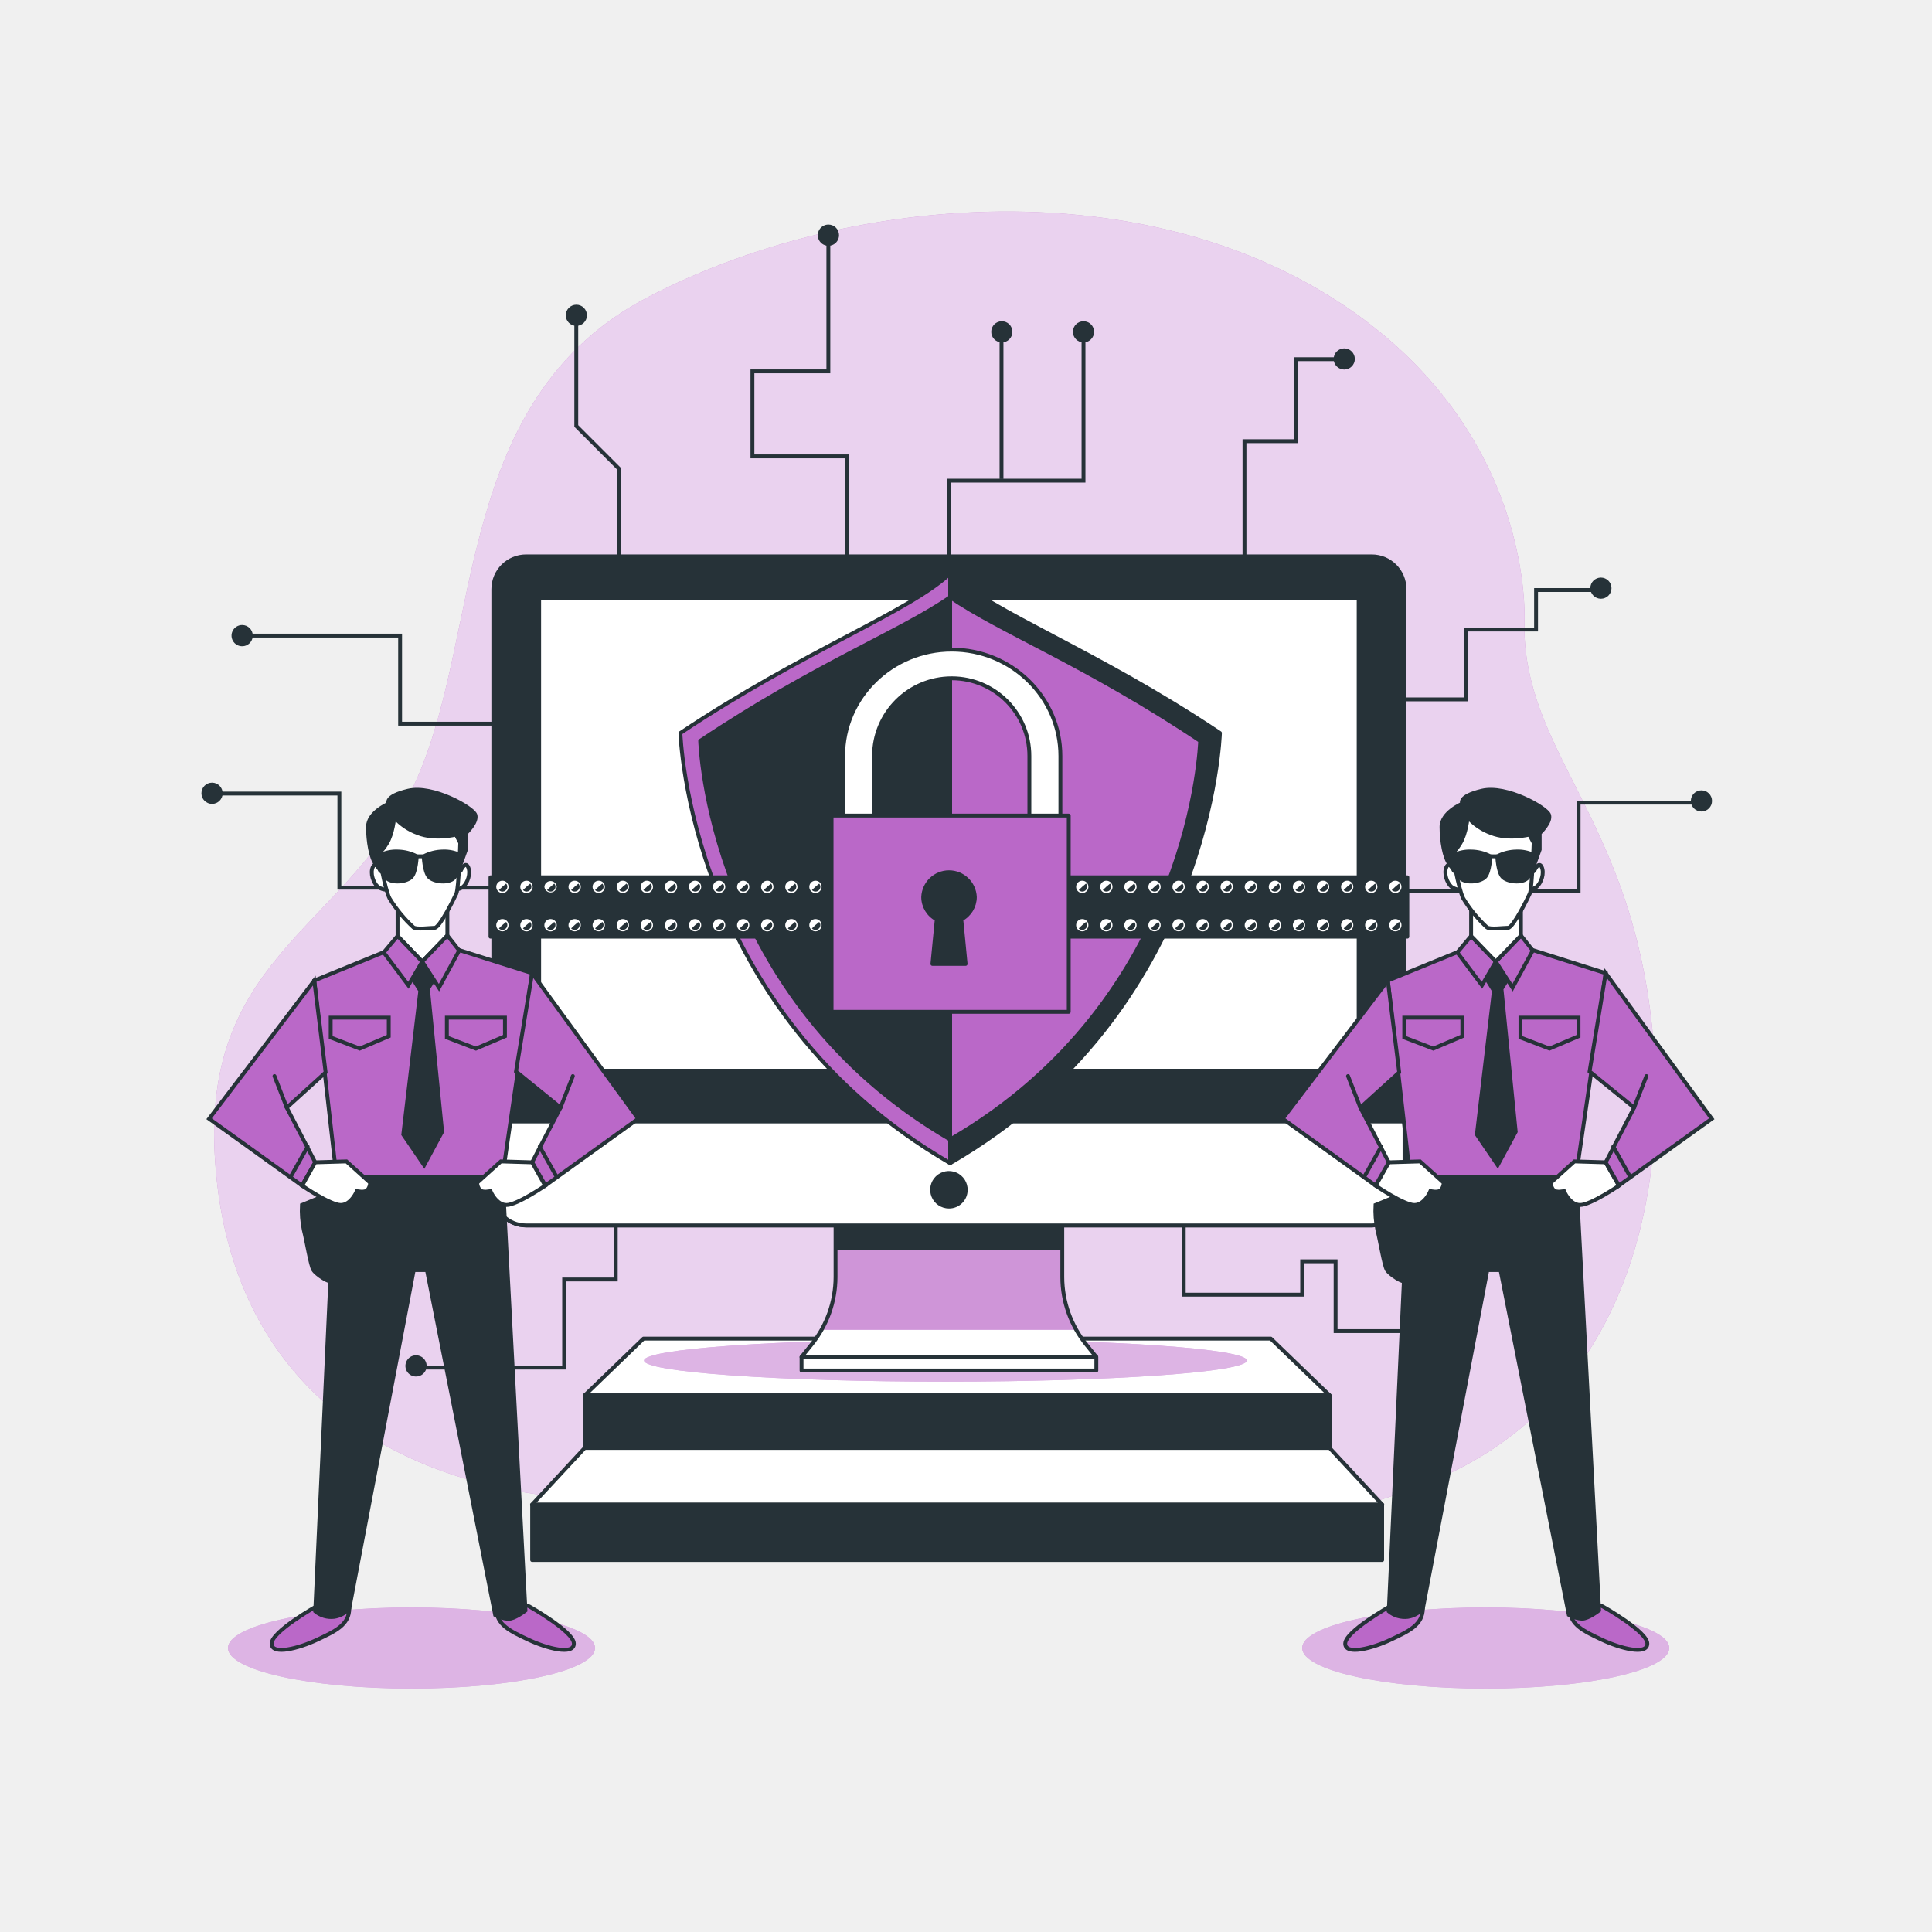
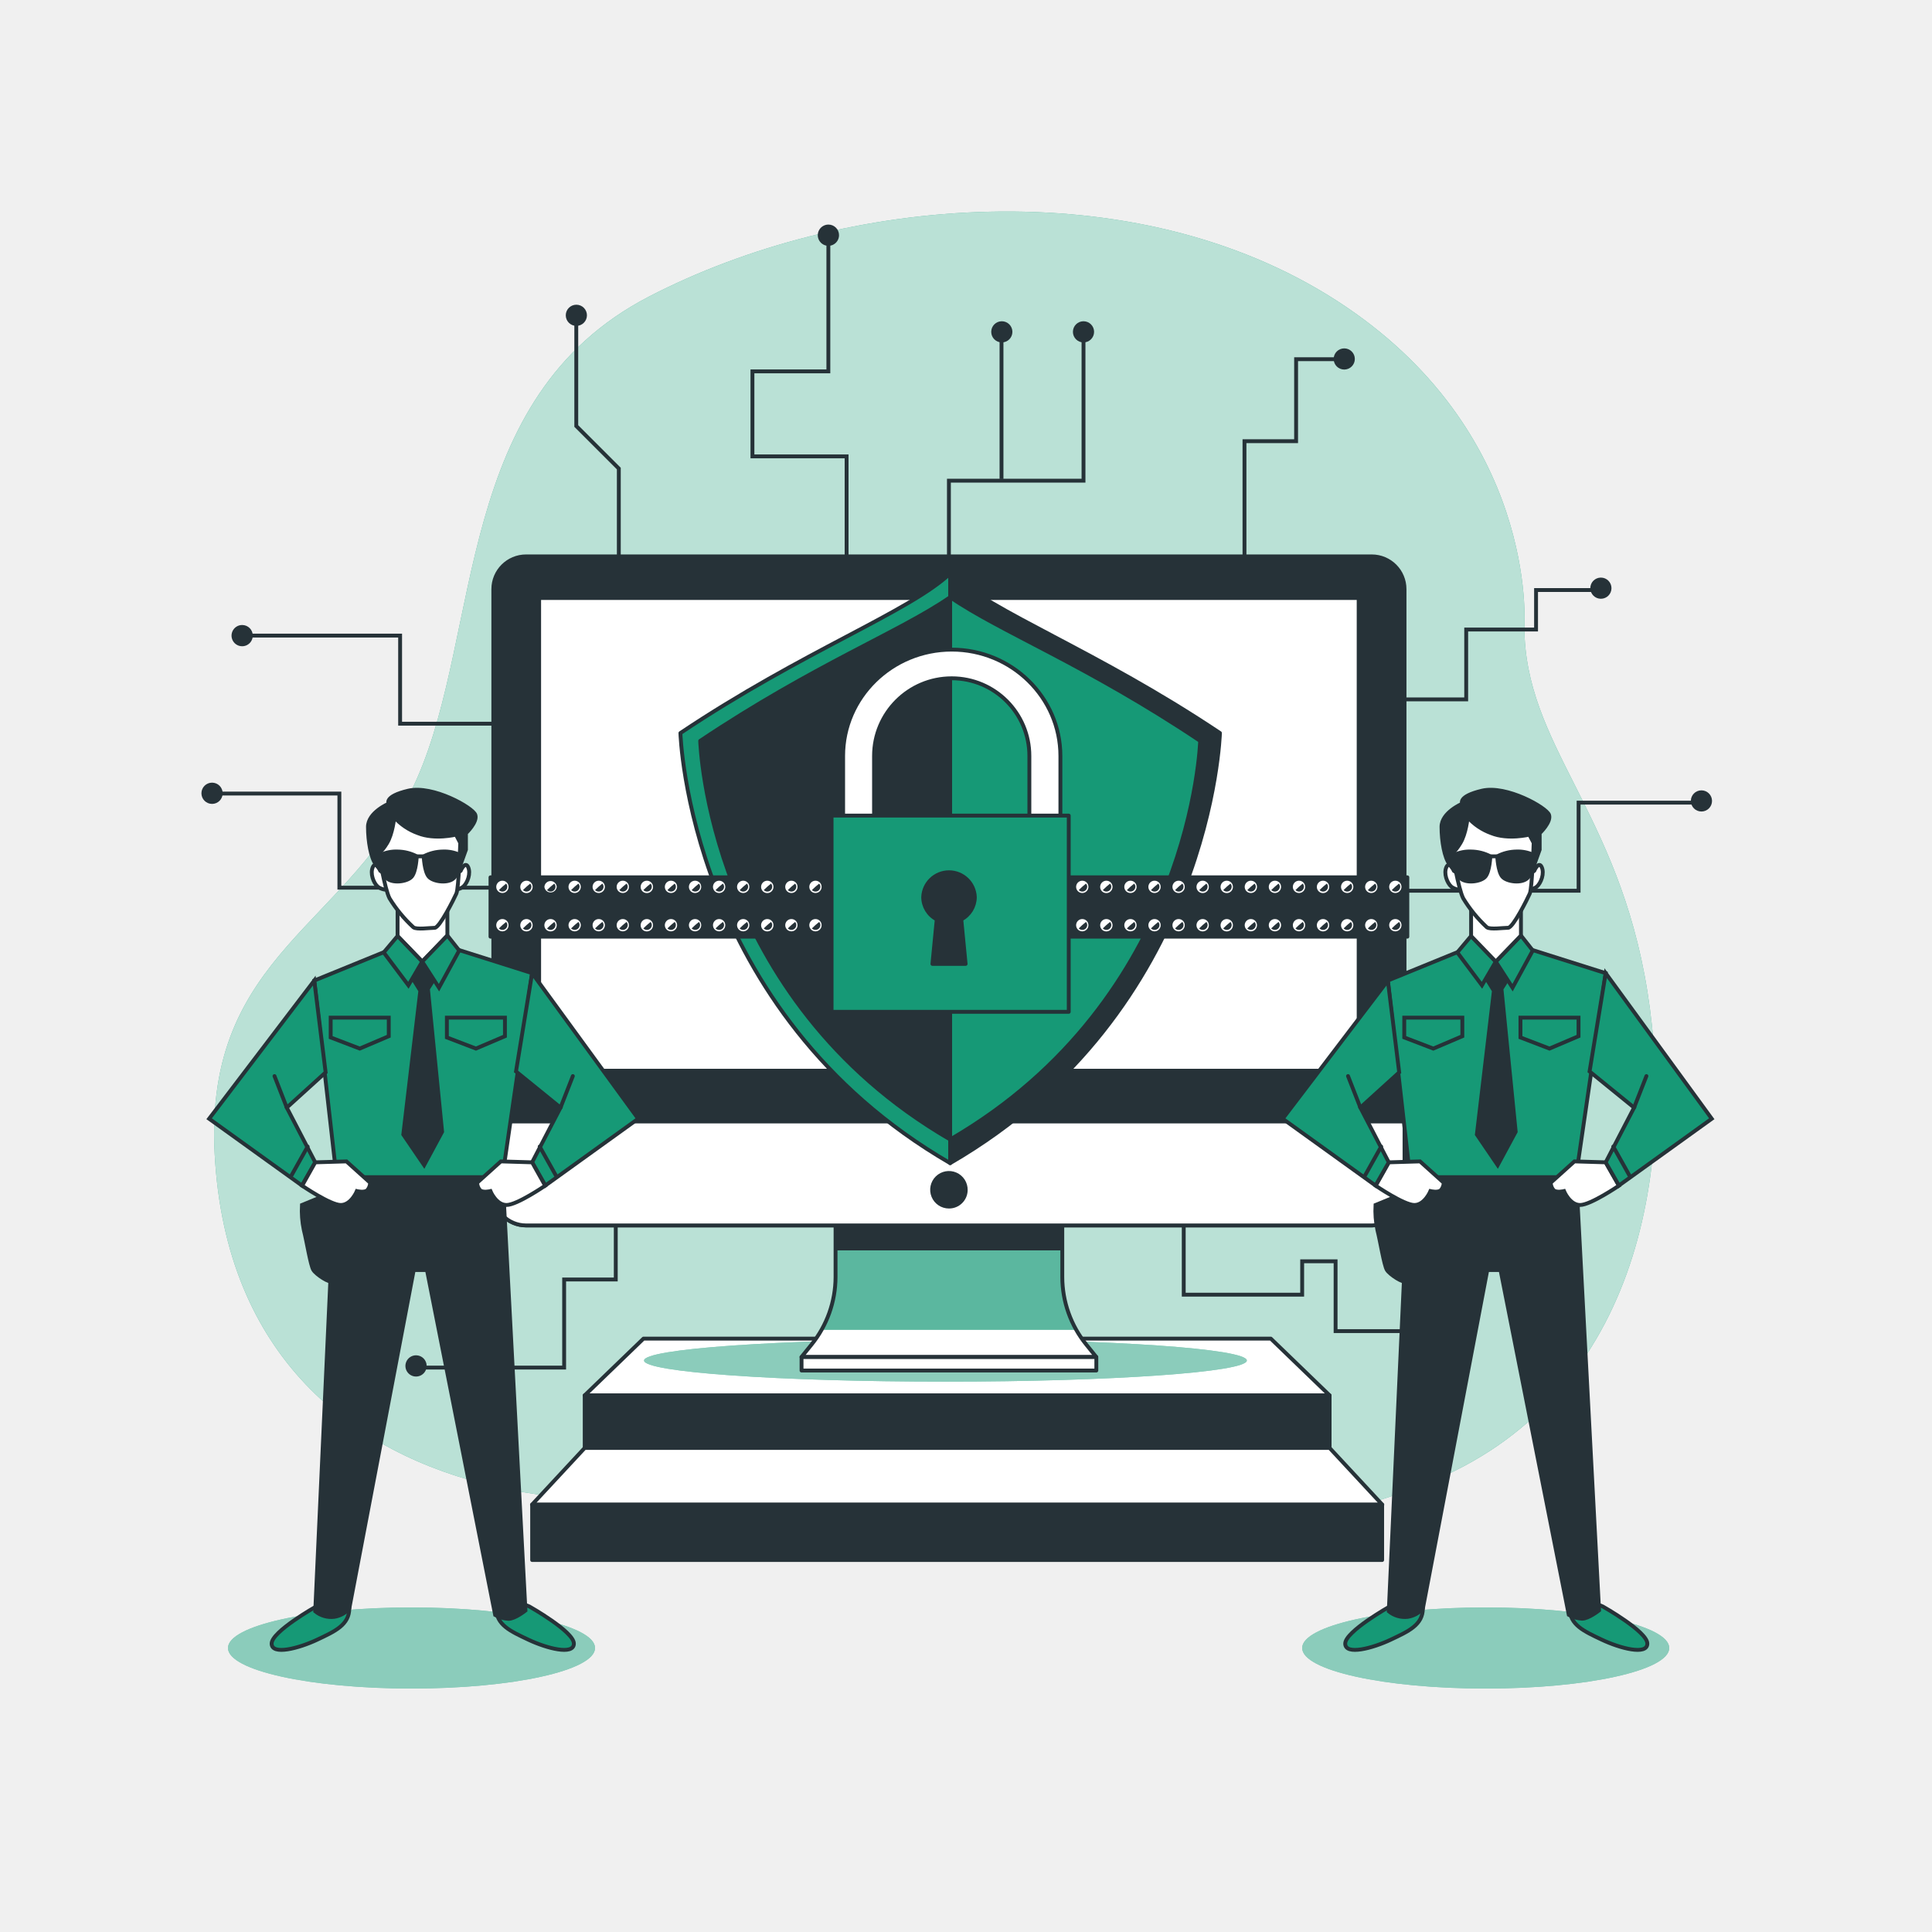
<svg xmlns="http://www.w3.org/2000/svg" viewBox="0 0 500 500">
  <defs>
-     <clipPath id="freepik--clip-path--inject-122">
+     <clipPath id="freepik--clip-path--inject-2">
      <path d="M274.92,330.5V311H216.24v19.5A27.88,27.88,0,0,1,210,348l-2.57,3.18h76.28L281.15,348A27.83,27.83,0,0,1,274.92,330.5Z" style="fill:#fff;stroke:#263238;stroke-linecap:round;stroke-linejoin:round" />
    </clipPath>
  </defs>
-   <g id="freepik--background-simple--inject-122">
-     <path d="M394.5,162s3.75-50.56-48.69-84.27-127.35-27.16-177.92-.94S124.82,162.9,108,201.29s-55.25,45-52.44,97.39,35.59,77.72,73,86.15,72.11-1.87,105.82,3.74,80.53,16.86,134.84-4.68,64.61-80.53,57.12-127.35S394.5,192.87,394.5,162Z" style="fill:#BA68C8" />
+   <g id="freepik--background-simple--inject-2">
+     <path d="M394.5,162s3.75-50.56-48.69-84.27-127.35-27.16-177.92-.94S124.82,162.9,108,201.29s-55.25,45-52.44,97.39,35.59,77.72,73,86.15,72.11-1.87,105.82,3.74,80.53,16.86,134.84-4.68,64.61-80.53,57.12-127.35S394.5,192.87,394.5,162Z" style="fill:#169976" />
    <path d="M394.5,162s3.75-50.56-48.69-84.27-127.35-27.16-177.92-.94S124.82,162.9,108,201.29s-55.25,45-52.44,97.39,35.59,77.72,73,86.15,72.11-1.87,105.82,3.74,80.53,16.86,134.84-4.68,64.61-80.53,57.12-127.35S394.5,192.87,394.5,162Z" style="fill:#fff;opacity:0.7" />
  </g>
-   <g id="freepik--Device--inject-122">
+   <g id="freepik--Device--inject-2">
    <polygon points="344.1 361.12 151.32 361.12 166.54 346.43 328.88 346.43 344.1 361.12" style="fill:#fff;stroke:#263238;stroke-linecap:round;stroke-linejoin:round" />
-     <path d="M322.68,352.1c0,3-34.91,5.47-78,5.47s-78-2.45-78-5.47,34.91-5.48,78-5.48S322.68,349.07,322.68,352.1Z" style="fill:#BA68C8" />
+     <path d="M322.68,352.1c0,3-34.91,5.47-78,5.47s-78-2.45-78-5.47,34.91-5.48,78-5.48S322.68,349.07,322.68,352.1Z" style="fill:#169976" />
    <path d="M322.68,352.1c0,3-34.91,5.47-78,5.47s-78-2.45-78-5.47,34.91-5.48,78-5.48S322.68,349.07,322.68,352.1Z" style="fill:#fff;opacity:0.5" />
    <rect x="151.32" y="361.12" width="192.78" height="13.61" style="fill:#263238;stroke:#263238;stroke-linecap:round;stroke-linejoin:round" />
    <polygon points="357.74 389.41 137.68 389.41 151.32 374.73 344.1 374.73 357.74 389.41" style="fill:#fff;stroke:#263238;stroke-linecap:round;stroke-linejoin:round" />
    <rect x="137.72" y="389.41" width="219.98" height="14.32" style="fill:#263238;stroke:#263238;stroke-linecap:round;stroke-linejoin:round" />
    <polyline points="245.58 215.93 245.58 124.4 280.41 124.4 280.41 85.89" style="fill:none;stroke:#263238;stroke-miterlimit:10" />
    <line x1="259.19" y1="123.97" x2="259.19" y2="85.89" style="fill:none;stroke:#263238;stroke-miterlimit:10" />
    <polyline points="248.18 230.52 408.54 230.52 408.54 207.72 439.19 207.72" style="fill:none;stroke:#263238;stroke-miterlimit:10" />
    <polyline points="240.32 229.73 87.83 229.73 87.83 205.37 54.82 205.37" style="fill:none;stroke:#263238;stroke-miterlimit:10" />
    <polyline points="214.38 61.52 214.38 96.11 194.73 96.11 194.73 118.11 219.1 118.11 219.1 192" style="fill:none;stroke:#263238;stroke-miterlimit:10" />
    <polyline points="322.07 163.7 322.07 114.18 335.43 114.18 335.43 92.96 346.44 92.96" style="fill:none;stroke:#263238;stroke-miterlimit:10" />
    <polyline points="160.15 158.99 160.15 121.26 149.14 110.25 149.14 82.74" style="fill:none;stroke:#263238;stroke-miterlimit:10" />
    <polyline points="351.94 181 379.45 181 379.45 162.92 397.53 162.92 397.53 152.7 413.25 152.7" style="fill:none;stroke:#263238;stroke-miterlimit:10" />
    <polyline points="132.63 187.29 103.55 187.29 103.55 164.49 62.68 164.49" style="fill:none;stroke:#263238;stroke-miterlimit:10" />
    <polyline points="159.36 310.69 159.36 331.13 146 331.13 146 353.93 107.48 353.93" style="fill:none;stroke:#263238;stroke-miterlimit:10" />
    <polyline points="306.35 313.84 306.35 335.06 337 335.06 337 326.42 345.65 326.42 345.65 344.49 372.38 344.49" style="fill:none;stroke:#263238;stroke-miterlimit:10" />
    <path d="M282.65,85.89a2.24,2.24,0,1,1-2.24-2.25A2.24,2.24,0,0,1,282.65,85.89Z" style="fill:#263238;stroke:#263238;stroke-linecap:round;stroke-linejoin:round" />
    <path d="M261.51,85.89a2.24,2.24,0,1,1-2.24-2.25A2.24,2.24,0,0,1,261.51,85.89Z" style="fill:#263238;stroke:#263238;stroke-linecap:round;stroke-linejoin:round" />
    <path d="M216.64,60.87a2.25,2.25,0,1,1-2.24-2.25A2.24,2.24,0,0,1,216.64,60.87Z" style="fill:#263238;stroke:#263238;stroke-linecap:round;stroke-linejoin:round" />
    <path d="M151.4,81.61a2.24,2.24,0,1,1-2.24-2.25A2.24,2.24,0,0,1,151.4,81.61Z" style="fill:#263238;stroke:#263238;stroke-linecap:round;stroke-linejoin:round" />
    <path d="M64.92,164.49a2.25,2.25,0,1,1-2.24-2.24A2.24,2.24,0,0,1,64.92,164.49Z" style="fill:#263238;stroke:#263238;stroke-linecap:round;stroke-linejoin:round" />
    <path d="M57.13,205.3a2.25,2.25,0,1,1-2.25-2.25A2.25,2.25,0,0,1,57.13,205.3Z" style="fill:#263238;stroke:#263238;stroke-linecap:round;stroke-linejoin:round" />
    <path d="M109.92,353.5a2.25,2.25,0,1,1-2.24-2.25A2.24,2.24,0,0,1,109.92,353.5Z" style="fill:#263238;stroke:#263238;stroke-linecap:round;stroke-linejoin:round" />
    <path d="M375.76,344.05a2.25,2.25,0,1,1-2.25-2.24A2.24,2.24,0,0,1,375.76,344.05Z" style="fill:#263238;stroke:#263238;stroke-linecap:round;stroke-linejoin:round" />
    <path d="M442.57,207.28a2.24,2.24,0,1,1-2.24-2.24A2.24,2.24,0,0,1,442.57,207.28Z" style="fill:#263238;stroke:#263238;stroke-linecap:round;stroke-linejoin:round" />
    <path d="M416.55,152.22a2.24,2.24,0,1,1-2.24-2.24A2.24,2.24,0,0,1,416.55,152.22Z" style="fill:#263238;stroke:#263238;stroke-linecap:round;stroke-linejoin:round" />
    <path d="M350.13,92.9a2.24,2.24,0,1,1-2.24-2.24A2.24,2.24,0,0,1,350.13,92.9Z" style="fill:#263238;stroke:#263238;stroke-linecap:round;stroke-linejoin:round" />
    <path d="M274.92,330.5V311H216.24v19.5A27.88,27.88,0,0,1,210,348l-2.57,3.18h76.28L281.15,348A27.83,27.83,0,0,1,274.92,330.5Z" style="fill:#fff" />
-     <g style="clip-path:url(#freepik--clip-path--inject-122)">
-       <path d="M212.64,344.16h65.88a27.77,27.77,0,0,1-3.6-13.66V311H216.24v19.5A27.77,27.77,0,0,1,212.64,344.16Z" style="fill:#BA68C8" />
+     <g style="clip-path:url(#freepik--clip-path--inject-2)">
+       <path d="M212.64,344.16h65.88a27.77,27.77,0,0,1-3.6-13.66V311H216.24v19.5A27.77,27.77,0,0,1,212.64,344.16Z" style="fill:#169976" />
      <path d="M212.64,344.16h65.88a27.77,27.77,0,0,1-3.6-13.66V311H216.24v19.5A27.77,27.77,0,0,1,212.64,344.16Z" style="fill:#fff;opacity:0.3" />
      <path d="M212.64,323.6h65.88a27.77,27.77,0,0,1-3.6-13.66v-19.5H216.24v19.5A27.77,27.77,0,0,1,212.64,323.6Z" style="fill:#263238" />
    </g>
    <path d="M274.92,330.5V311H216.24v19.5A27.88,27.88,0,0,1,210,348l-2.57,3.18h76.28L281.15,348A27.83,27.83,0,0,1,274.92,330.5Z" style="fill:none;stroke:#263238;stroke-linecap:round;stroke-linejoin:round" />
    <rect x="127.67" y="143.99" width="235.82" height="173.15" rx="8.48" style="fill:#263238;stroke:#263238;stroke-linecap:round;stroke-linejoin:round" />
    <path d="M127.67,290.23H363.49a0,0,0,0,1,0,0v18.43a8.48,8.48,0,0,1-8.48,8.48H136.15a8.48,8.48,0,0,1-8.48-8.48V290.23a0,0,0,0,1,0,0Z" style="fill:#fff;stroke:#263238;stroke-linecap:round;stroke-linejoin:round" />
    <rect x="139.53" y="154.77" width="212.09" height="122.33" style="fill:#fff;stroke:#263238;stroke-linecap:round;stroke-linejoin:round" />
    <path d="M249.93,308a4.35,4.35,0,1,0-4.35,4.26A4.31,4.31,0,0,0,249.93,308Z" style="fill:#263238;stroke:#263238;stroke-linecap:round;stroke-linejoin:round" />
    <rect x="207.44" y="351.21" width="76.29" height="3.48" style="fill:#fff;stroke:#263238;stroke-linecap:round;stroke-linejoin:round" />
-     <path d="M245.9,148.42c-10.66,10-38,20-69.81,41.29,0,0,2,72,69.81,111.31Z" style="fill:#BA68C8;stroke:#263238;stroke-linecap:round;stroke-linejoin:round" />
+     <path d="M245.9,148.42c-10.66,10-38,20-69.81,41.29,0,0,2,72,69.81,111.31Z" style="fill:#169976;stroke:#263238;stroke-linecap:round;stroke-linejoin:round" />
    <path d="M245.9,148.42c10.67,10,38,20,69.82,41.29,0,0-2,72-69.82,111.31Z" style="fill:#263238;stroke:#263238;stroke-linecap:round;stroke-linejoin:round" />
    <path d="M245.9,154.55C233,163.49,210.71,172,181.21,191.74c0,0,1.85,66.7,64.69,103.16,62.85-36.46,64.7-103.16,64.7-103.16C281.1,172,258.88,163.49,245.9,154.55Z" style="fill:#263238;stroke:#263238;stroke-linecap:round;stroke-linejoin:round" />
-     <path d="M310.6,191.74c-29.5-19.73-51.72-28.25-64.7-37.19V294.9C308.75,258.44,310.6,191.74,310.6,191.74Z" style="fill:#BA68C8;stroke:#263238;stroke-linecap:round;stroke-linejoin:round" />
+     <path d="M310.6,191.74c-29.5-19.73-51.72-28.25-64.7-37.19V294.9C308.75,258.44,310.6,191.74,310.6,191.74Z" style="fill:#169976;stroke:#263238;stroke-linecap:round;stroke-linejoin:round" />
    <rect x="126.94" y="227.05" width="237.28" height="15.36" style="fill:#263238;stroke:#263238;stroke-linecap:round;stroke-linejoin:round" />
    <path d="M131.61,229.49a1.59,1.59,0,1,1-1.59-1.56A1.57,1.57,0,0,1,131.61,229.49Z" style="fill:#fff" />
    <path d="M129.11,230.35a1.27,1.27,0,0,0,2.19-.86,1.22,1.22,0,0,0-.32-.81A18.37,18.37,0,0,0,129.11,230.35Z" style="fill:#263238" />
    <path d="M137.85,229.49a1.6,1.6,0,1,1-1.6-1.56A1.58,1.58,0,0,1,137.85,229.49Z" style="fill:#fff" />
    <path d="M135.34,230.35a1.27,1.27,0,0,0,2.19-.86,1.22,1.22,0,0,0-.32-.81A19.51,19.51,0,0,0,135.34,230.35Z" style="fill:#263238" />
    <path d="M144.08,229.49a1.6,1.6,0,0,1-3.19,0,1.6,1.6,0,0,1,3.19,0Z" style="fill:#fff" />
    <path d="M141.57,230.35a1.28,1.28,0,0,0,.92.39,1.26,1.26,0,0,0,1.27-1.25,1.18,1.18,0,0,0-.32-.81A19.51,19.51,0,0,0,141.57,230.35Z" style="fill:#263238" />
    <path d="M150.31,229.49a1.59,1.59,0,1,1-1.59-1.56A1.57,1.57,0,0,1,150.31,229.49Z" style="fill:#fff" />
    <path d="M147.8,230.35a1.28,1.28,0,0,0,2.2-.86,1.22,1.22,0,0,0-.32-.81A18.53,18.53,0,0,0,147.8,230.35Z" style="fill:#263238" />
    <path d="M156.54,229.49a1.59,1.59,0,1,1-1.59-1.56A1.57,1.57,0,0,1,156.54,229.49Z" style="fill:#fff" />
    <path d="M154,230.35a1.29,1.29,0,0,0,.92.39,1.26,1.26,0,0,0,1.28-1.25,1.22,1.22,0,0,0-.32-.81A19.68,19.68,0,0,0,154,230.35Z" style="fill:#263238" />
    <path d="M162.77,229.49a1.59,1.59,0,1,1-1.59-1.56A1.57,1.57,0,0,1,162.77,229.49Z" style="fill:#fff" />
    <path d="M160.27,230.35a1.27,1.27,0,0,0,2.19-.86,1.22,1.22,0,0,0-.32-.81A18.37,18.37,0,0,0,160.27,230.35Z" style="fill:#263238" />
    <path d="M169,229.49a1.6,1.6,0,1,1-1.6-1.56A1.58,1.58,0,0,1,169,229.49Z" style="fill:#fff" />
    <path d="M166.5,230.35a1.27,1.27,0,0,0,2.19-.86,1.22,1.22,0,0,0-.32-.81A19.51,19.51,0,0,0,166.5,230.35Z" style="fill:#263238" />
    <path d="M175.24,229.49a1.59,1.59,0,1,1-1.59-1.56A1.57,1.57,0,0,1,175.24,229.49Z" style="fill:#fff" />
    <path d="M172.73,230.35a1.28,1.28,0,0,0,.92.39,1.26,1.26,0,0,0,1.27-1.25,1.18,1.18,0,0,0-.32-.81A19.51,19.51,0,0,0,172.73,230.35Z" style="fill:#263238" />
    <path d="M181.47,229.49a1.59,1.59,0,1,1-1.59-1.56A1.57,1.57,0,0,1,181.47,229.49Z" style="fill:#fff" />
    <path d="M179,230.35a1.28,1.28,0,0,0,2.2-.86,1.22,1.22,0,0,0-.32-.81A19.68,19.68,0,0,0,179,230.35Z" style="fill:#263238" />
    <path d="M187.7,229.49a1.59,1.59,0,1,1-1.59-1.56A1.57,1.57,0,0,1,187.7,229.49Z" style="fill:#fff" />
    <path d="M185.19,230.35a1.29,1.29,0,0,0,.92.39,1.26,1.26,0,0,0,1.28-1.25,1.22,1.22,0,0,0-.32-.81A19.68,19.68,0,0,0,185.19,230.35Z" style="fill:#263238" />
    <path d="M193.93,229.49a1.59,1.59,0,1,1-1.59-1.56A1.57,1.57,0,0,1,193.93,229.49Z" style="fill:#fff" />
    <path d="M191.43,230.35a1.27,1.27,0,0,0,2.19-.86,1.22,1.22,0,0,0-.32-.81A19.51,19.51,0,0,0,191.43,230.35Z" style="fill:#263238" />
    <path d="M200.17,229.49a1.6,1.6,0,1,1-1.59-1.56A1.57,1.57,0,0,1,200.17,229.49Z" style="fill:#fff" />
    <path d="M197.66,230.35a1.27,1.27,0,0,0,2.19-.86,1.18,1.18,0,0,0-.32-.81A19.51,19.51,0,0,0,197.66,230.35Z" style="fill:#263238" />
    <path d="M206.4,229.49a1.59,1.59,0,1,1-1.59-1.56A1.57,1.57,0,0,1,206.4,229.49Z" style="fill:#fff" />
    <path d="M203.89,230.35a1.28,1.28,0,0,0,2.2-.86,1.22,1.22,0,0,0-.32-.81A18.53,18.53,0,0,0,203.89,230.35Z" style="fill:#263238" />
    <path d="M212.63,229.49a1.59,1.59,0,1,1-1.59-1.56A1.57,1.57,0,0,1,212.63,229.49Z" style="fill:#fff" />
    <path d="M210.12,230.35a1.29,1.29,0,0,0,.92.39,1.26,1.26,0,0,0,1.28-1.25,1.22,1.22,0,0,0-.32-.81A19.68,19.68,0,0,0,210.12,230.35Z" style="fill:#263238" />
    <path d="M131.61,239.4a1.59,1.59,0,1,1-1.59-1.55A1.57,1.57,0,0,1,131.61,239.4Z" style="fill:#fff" />
    <path d="M129.11,240.27a1.25,1.25,0,0,0,.91.39,1.27,1.27,0,0,0,1.28-1.26,1.22,1.22,0,0,0-.32-.8A18.37,18.37,0,0,0,129.11,240.27Z" style="fill:#263238" />
    <path d="M137.85,239.4a1.6,1.6,0,1,1-1.6-1.55A1.58,1.58,0,0,1,137.85,239.4Z" style="fill:#fff" />
    <path d="M135.34,240.27a1.25,1.25,0,0,0,.91.39,1.27,1.27,0,0,0,1.28-1.26,1.22,1.22,0,0,0-.32-.8A19.51,19.51,0,0,0,135.34,240.27Z" style="fill:#263238" />
    <path d="M144.08,239.4a1.6,1.6,0,1,1-1.59-1.55A1.57,1.57,0,0,1,144.08,239.4Z" style="fill:#fff" />
    <path d="M141.57,240.27a1.27,1.27,0,0,0,2.19-.87,1.17,1.17,0,0,0-.32-.8A19.51,19.51,0,0,0,141.57,240.27Z" style="fill:#263238" />
    <path d="M150.31,239.4a1.59,1.59,0,1,1-1.59-1.55A1.57,1.57,0,0,1,150.31,239.4Z" style="fill:#fff" />
    <path d="M147.8,240.27a1.28,1.28,0,0,0,2.2-.87,1.22,1.22,0,0,0-.32-.8A18.53,18.53,0,0,0,147.8,240.27Z" style="fill:#263238" />
    <path d="M156.54,239.4a1.59,1.59,0,1,1-1.59-1.55A1.57,1.57,0,0,1,156.54,239.4Z" style="fill:#fff" />
    <path d="M154,240.27a1.29,1.29,0,0,0,.92.39,1.27,1.27,0,0,0,1.28-1.26,1.22,1.22,0,0,0-.32-.8A19.68,19.68,0,0,0,154,240.27Z" style="fill:#263238" />
    <path d="M162.77,239.4a1.59,1.59,0,1,1-1.59-1.55A1.57,1.57,0,0,1,162.77,239.4Z" style="fill:#fff" />
    <path d="M160.27,240.27a1.25,1.25,0,0,0,.91.39,1.27,1.27,0,0,0,1.28-1.26,1.22,1.22,0,0,0-.32-.8A18.37,18.37,0,0,0,160.27,240.27Z" style="fill:#263238" />
    <path d="M169,239.4a1.6,1.6,0,1,1-1.6-1.55A1.58,1.58,0,0,1,169,239.4Z" style="fill:#fff" />
    <path d="M166.5,240.27a1.25,1.25,0,0,0,.91.39,1.27,1.27,0,0,0,1.28-1.26,1.22,1.22,0,0,0-.32-.8A19.51,19.51,0,0,0,166.5,240.27Z" style="fill:#263238" />
    <path d="M175.24,239.4a1.59,1.59,0,1,1-1.59-1.55A1.57,1.57,0,0,1,175.24,239.4Z" style="fill:#fff" />
    <path d="M172.73,240.27a1.27,1.27,0,0,0,2.19-.87,1.17,1.17,0,0,0-.32-.8A19.51,19.51,0,0,0,172.73,240.27Z" style="fill:#263238" />
    <path d="M181.47,239.4a1.59,1.59,0,1,1-1.59-1.55A1.57,1.57,0,0,1,181.47,239.4Z" style="fill:#fff" />
    <path d="M179,240.27a1.28,1.28,0,0,0,2.2-.87,1.22,1.22,0,0,0-.32-.8A19.68,19.68,0,0,0,179,240.27Z" style="fill:#263238" />
    <path d="M187.7,239.4a1.59,1.59,0,1,1-1.59-1.55A1.57,1.57,0,0,1,187.7,239.4Z" style="fill:#fff" />
    <path d="M185.19,240.27a1.29,1.29,0,0,0,.92.39,1.27,1.27,0,0,0,1.28-1.26,1.22,1.22,0,0,0-.32-.8A19.68,19.68,0,0,0,185.19,240.27Z" style="fill:#263238" />
    <path d="M193.93,239.4a1.59,1.59,0,1,1-1.59-1.55A1.57,1.57,0,0,1,193.93,239.4Z" style="fill:#fff" />
    <path d="M191.43,240.27a1.25,1.25,0,0,0,.91.39,1.27,1.27,0,0,0,1.28-1.26,1.22,1.22,0,0,0-.32-.8A19.51,19.51,0,0,0,191.43,240.27Z" style="fill:#263238" />
    <path d="M200.17,239.4a1.6,1.6,0,1,1-1.59-1.55A1.57,1.57,0,0,1,200.17,239.4Z" style="fill:#fff" />
    <path d="M197.66,240.27a1.27,1.27,0,0,0,2.19-.87,1.17,1.17,0,0,0-.32-.8A19.51,19.51,0,0,0,197.66,240.27Z" style="fill:#263238" />
    <path d="M206.4,239.4a1.59,1.59,0,1,1-1.59-1.55A1.57,1.57,0,0,1,206.4,239.4Z" style="fill:#fff" />
    <path d="M203.89,240.27a1.28,1.28,0,0,0,2.2-.87,1.22,1.22,0,0,0-.32-.8A18.53,18.53,0,0,0,203.89,240.27Z" style="fill:#263238" />
    <path d="M212.63,239.4a1.59,1.59,0,1,1-1.59-1.55A1.57,1.57,0,0,1,212.63,239.4Z" style="fill:#fff" />
    <path d="M210.12,240.27a1.29,1.29,0,0,0,.92.39,1.27,1.27,0,0,0,1.28-1.26,1.22,1.22,0,0,0-.32-.8A19.68,19.68,0,0,0,210.12,240.27Z" style="fill:#263238" />
    <path d="M281.68,229.49a1.59,1.59,0,1,1-1.59-1.56A1.57,1.57,0,0,1,281.68,229.49Z" style="fill:#fff" />
    <path d="M279.18,230.35a1.27,1.27,0,0,0,2.19-.86,1.22,1.22,0,0,0-.32-.81A19.51,19.51,0,0,0,279.18,230.35Z" style="fill:#263238" />
    <path d="M287.92,229.49a1.6,1.6,0,1,1-1.59-1.56A1.57,1.57,0,0,1,287.92,229.49Z" style="fill:#fff" />
    <path d="M285.41,230.35a1.27,1.27,0,0,0,2.19-.86,1.18,1.18,0,0,0-.32-.81A19.51,19.51,0,0,0,285.41,230.35Z" style="fill:#263238" />
    <path d="M294.15,229.49a1.59,1.59,0,1,1-1.59-1.56A1.57,1.57,0,0,1,294.15,229.49Z" style="fill:#fff" />
    <path d="M291.64,230.35a1.28,1.28,0,0,0,2.2-.86,1.22,1.22,0,0,0-.32-.81A18.53,18.53,0,0,0,291.64,230.35Z" style="fill:#263238" />
    <path d="M300.38,229.49a1.59,1.59,0,1,1-1.59-1.56A1.57,1.57,0,0,1,300.38,229.49Z" style="fill:#fff" />
    <path d="M297.87,230.35a1.29,1.29,0,0,0,.92.39,1.26,1.26,0,0,0,1.28-1.25,1.22,1.22,0,0,0-.32-.81A19.68,19.68,0,0,0,297.87,230.35Z" style="fill:#263238" />
    <path d="M306.61,229.49a1.59,1.59,0,1,1-1.59-1.56A1.57,1.57,0,0,1,306.61,229.49Z" style="fill:#fff" />
    <path d="M304.11,230.35a1.27,1.27,0,0,0,2.19-.86,1.22,1.22,0,0,0-.32-.81A18.37,18.37,0,0,0,304.11,230.35Z" style="fill:#263238" />
    <path d="M312.85,229.49a1.6,1.6,0,1,1-1.6-1.56A1.58,1.58,0,0,1,312.85,229.49Z" style="fill:#fff" />
    <path d="M310.34,230.35a1.27,1.27,0,0,0,2.19-.86,1.22,1.22,0,0,0-.32-.81A19.51,19.51,0,0,0,310.34,230.35Z" style="fill:#263238" />
    <path d="M319.08,229.49a1.6,1.6,0,1,1-1.59-1.56A1.57,1.57,0,0,1,319.08,229.49Z" style="fill:#fff" />
    <path d="M316.57,230.35a1.27,1.27,0,0,0,2.19-.86,1.18,1.18,0,0,0-.32-.81A19.51,19.51,0,0,0,316.57,230.35Z" style="fill:#263238" />
    <path d="M325.31,229.49a1.59,1.59,0,1,1-1.59-1.56A1.57,1.57,0,0,1,325.31,229.49Z" style="fill:#fff" />
    <path d="M322.8,230.35a1.28,1.28,0,0,0,2.2-.86,1.22,1.22,0,0,0-.32-.81A18.53,18.53,0,0,0,322.8,230.35Z" style="fill:#263238" />
    <path d="M331.54,229.49a1.59,1.59,0,1,1-1.59-1.56A1.57,1.57,0,0,1,331.54,229.49Z" style="fill:#fff" />
    <path d="M329,230.35a1.29,1.29,0,0,0,.92.39,1.26,1.26,0,0,0,1.28-1.25,1.22,1.22,0,0,0-.32-.81A19.68,19.68,0,0,0,329,230.35Z" style="fill:#263238" />
    <path d="M337.77,229.49a1.59,1.59,0,1,1-1.59-1.56A1.57,1.57,0,0,1,337.77,229.49Z" style="fill:#fff" />
    <path d="M335.27,230.35a1.27,1.27,0,0,0,2.19-.86,1.22,1.22,0,0,0-.32-.81A18.37,18.37,0,0,0,335.27,230.35Z" style="fill:#263238" />
    <path d="M344,229.49a1.6,1.6,0,1,1-1.6-1.56A1.58,1.58,0,0,1,344,229.49Z" style="fill:#fff" />
    <path d="M341.5,230.35a1.27,1.27,0,0,0,2.19-.86,1.22,1.22,0,0,0-.32-.81A19.51,19.51,0,0,0,341.5,230.35Z" style="fill:#263238" />
    <path d="M350.24,229.49a1.59,1.59,0,1,1-1.59-1.56A1.57,1.57,0,0,1,350.24,229.49Z" style="fill:#fff" />
    <path d="M347.73,230.35a1.28,1.28,0,0,0,.92.39,1.26,1.26,0,0,0,1.27-1.25,1.18,1.18,0,0,0-.32-.81A19.51,19.51,0,0,0,347.73,230.35Z" style="fill:#263238" />
    <path d="M356.47,229.49a1.59,1.59,0,1,1-1.59-1.56A1.57,1.57,0,0,1,356.47,229.49Z" style="fill:#fff" />
    <path d="M354,230.35a1.28,1.28,0,0,0,2.2-.86,1.22,1.22,0,0,0-.32-.81A19.68,19.68,0,0,0,354,230.35Z" style="fill:#263238" />
    <path d="M362.7,229.49a1.59,1.59,0,1,1-1.59-1.56A1.57,1.57,0,0,1,362.7,229.49Z" style="fill:#fff" />
    <path d="M360.19,230.35a1.29,1.29,0,0,0,.92.39,1.26,1.26,0,0,0,1.28-1.25,1.22,1.22,0,0,0-.32-.81A19.68,19.68,0,0,0,360.19,230.35Z" style="fill:#263238" />
    <path d="M281.68,239.4a1.59,1.59,0,1,1-1.59-1.55A1.57,1.57,0,0,1,281.68,239.4Z" style="fill:#fff" />
    <path d="M279.18,240.27a1.25,1.25,0,0,0,.91.39,1.27,1.27,0,0,0,1.28-1.26,1.22,1.22,0,0,0-.32-.8A19.51,19.51,0,0,0,279.18,240.27Z" style="fill:#263238" />
    <path d="M287.92,239.4a1.6,1.6,0,1,1-1.59-1.55A1.57,1.57,0,0,1,287.92,239.4Z" style="fill:#fff" />
    <path d="M285.41,240.27a1.27,1.27,0,0,0,2.19-.87,1.17,1.17,0,0,0-.32-.8A19.51,19.51,0,0,0,285.41,240.27Z" style="fill:#263238" />
    <path d="M294.15,239.4a1.59,1.59,0,1,1-1.59-1.55A1.57,1.57,0,0,1,294.15,239.4Z" style="fill:#fff" />
    <path d="M291.64,240.27a1.28,1.28,0,0,0,2.2-.87,1.22,1.22,0,0,0-.32-.8A18.53,18.53,0,0,0,291.64,240.27Z" style="fill:#263238" />
    <path d="M300.38,239.4a1.59,1.59,0,1,1-1.59-1.55A1.57,1.57,0,0,1,300.38,239.4Z" style="fill:#fff" />
    <path d="M297.87,240.27a1.29,1.29,0,0,0,.92.39,1.27,1.27,0,0,0,1.28-1.26,1.22,1.22,0,0,0-.32-.8A19.68,19.68,0,0,0,297.87,240.27Z" style="fill:#263238" />
    <path d="M306.61,239.4a1.59,1.59,0,1,1-1.59-1.55A1.57,1.57,0,0,1,306.61,239.4Z" style="fill:#fff" />
    <path d="M304.11,240.27a1.25,1.25,0,0,0,.91.39,1.27,1.27,0,0,0,1.28-1.26,1.22,1.22,0,0,0-.32-.8A18.37,18.37,0,0,0,304.11,240.27Z" style="fill:#263238" />
    <path d="M312.85,239.4a1.6,1.6,0,1,1-1.6-1.55A1.58,1.58,0,0,1,312.85,239.4Z" style="fill:#fff" />
    <path d="M310.34,240.27a1.25,1.25,0,0,0,.91.39,1.27,1.27,0,0,0,1.28-1.26,1.22,1.22,0,0,0-.32-.8A19.51,19.51,0,0,0,310.34,240.27Z" style="fill:#263238" />
    <path d="M319.08,239.4a1.6,1.6,0,1,1-1.59-1.55A1.57,1.57,0,0,1,319.08,239.4Z" style="fill:#fff" />
    <path d="M316.57,240.27a1.27,1.27,0,0,0,2.19-.87,1.17,1.17,0,0,0-.32-.8A19.51,19.51,0,0,0,316.57,240.27Z" style="fill:#263238" />
    <path d="M325.31,239.4a1.59,1.59,0,1,1-1.59-1.55A1.57,1.57,0,0,1,325.31,239.4Z" style="fill:#fff" />
    <path d="M322.8,240.27a1.28,1.28,0,0,0,2.2-.87,1.22,1.22,0,0,0-.32-.8A18.53,18.53,0,0,0,322.8,240.27Z" style="fill:#263238" />
    <path d="M331.54,239.4a1.59,1.59,0,1,1-1.59-1.55A1.57,1.57,0,0,1,331.54,239.4Z" style="fill:#fff" />
    <path d="M329,240.27a1.29,1.29,0,0,0,.92.39,1.27,1.27,0,0,0,1.28-1.26,1.22,1.22,0,0,0-.32-.8A19.68,19.68,0,0,0,329,240.27Z" style="fill:#263238" />
    <path d="M337.77,239.4a1.59,1.59,0,1,1-1.59-1.55A1.57,1.57,0,0,1,337.77,239.4Z" style="fill:#fff" />
    <path d="M335.27,240.27a1.25,1.25,0,0,0,.91.39,1.27,1.27,0,0,0,1.28-1.26,1.22,1.22,0,0,0-.32-.8A18.37,18.37,0,0,0,335.27,240.27Z" style="fill:#263238" />
    <path d="M344,239.4a1.6,1.6,0,1,1-1.6-1.55A1.58,1.58,0,0,1,344,239.4Z" style="fill:#fff" />
    <path d="M341.5,240.27a1.25,1.25,0,0,0,.91.39,1.27,1.27,0,0,0,1.28-1.26,1.22,1.22,0,0,0-.32-.8A19.51,19.51,0,0,0,341.5,240.27Z" style="fill:#263238" />
    <path d="M350.24,239.4a1.59,1.59,0,1,1-1.59-1.55A1.57,1.57,0,0,1,350.24,239.4Z" style="fill:#fff" />
    <path d="M347.73,240.27a1.27,1.27,0,0,0,2.19-.87,1.17,1.17,0,0,0-.32-.8A19.51,19.51,0,0,0,347.73,240.27Z" style="fill:#263238" />
    <path d="M356.47,239.4a1.59,1.59,0,1,1-1.59-1.55A1.57,1.57,0,0,1,356.47,239.4Z" style="fill:#fff" />
    <path d="M354,240.27a1.28,1.28,0,0,0,2.2-.87,1.22,1.22,0,0,0-.32-.8A19.68,19.68,0,0,0,354,240.27Z" style="fill:#263238" />
    <path d="M362.7,239.4a1.59,1.59,0,1,1-1.59-1.55A1.57,1.57,0,0,1,362.7,239.4Z" style="fill:#fff" />
    <path d="M360.19,240.27a1.29,1.29,0,0,0,.92.39,1.27,1.27,0,0,0,1.28-1.26,1.22,1.22,0,0,0-.32-.8A19.68,19.68,0,0,0,360.19,240.27Z" style="fill:#263238" />
    <path d="M270.41,221.8H222.2a4,4,0,0,1-4-3.92V195.64c0-15.17,12.61-27.52,28.11-27.52s28.12,12.35,28.12,27.52v22.24A4,4,0,0,1,270.41,221.8ZM226.2,214h40.2V195.64a20.1,20.1,0,0,0-40.2,0Z" style="fill:#fff;stroke:#263238;stroke-linecap:round;stroke-linejoin:round" />
-     <rect x="215.21" y="211.08" width="61.38" height="50.78" style="fill:#BA68C8;stroke:#263238;stroke-linecap:round;stroke-linejoin:round" />
+     <rect x="215.21" y="211.08" width="61.38" height="50.78" style="fill:#169976;stroke:#263238;stroke-linecap:round;stroke-linejoin:round" />
    <path d="M252.29,232.17a6.69,6.69,0,0,0-13.37,0,6.53,6.53,0,0,0,3.51,5.76l-1.12,11.53h8.59l-1.12-11.53A6.53,6.53,0,0,0,252.29,232.17Z" style="fill:#263238;stroke:#263238;stroke-linecap:round;stroke-linejoin:round" />
  </g>
-   <g id="freepik--character-2--inject-122">
-     <ellipse cx="384.5" cy="426.5" rx="47.5" ry="10.5" style="fill:#BA68C8" />
+   <g id="freepik--character-2--inject-2">
+     <ellipse cx="384.5" cy="426.5" rx="47.5" ry="10.5" style="fill:#169976" />
    <ellipse cx="384.5" cy="426.5" rx="47.5" ry="10.5" style="fill:#fff;opacity:0.5" />
-     <path d="M359.66,415.76s-11.52,6.48-11.52,9.6,7.11,1.2,11.76-1,8.34-3.84,8.34-8.16S359.66,415.76,359.66,415.76Z" style="fill:#BA68C8;stroke:#263238;stroke-miterlimit:10" />
-     <path d="M414.81,415.76s11.52,6.48,11.52,9.6-7.11,1.2-11.76-1-8.34-3.84-8.34-8.16S414.81,415.76,414.81,415.76Z" style="fill:#BA68C8;stroke:#263238;stroke-miterlimit:10" />
+     <path d="M359.66,415.76s-11.52,6.48-11.52,9.6,7.11,1.2,11.76-1,8.34-3.84,8.34-8.16S359.66,415.76,359.66,415.76Z" style="fill:#169976;stroke:#263238;stroke-miterlimit:10" />
+     <path d="M414.81,415.76s11.52,6.48,11.52,9.6-7.11,1.2-11.76-1-8.34-3.84-8.34-8.16S414.81,415.76,414.81,415.76Z" style="fill:#169976;stroke:#263238;stroke-miterlimit:10" />
    <path d="M364.32,309.69,359.41,417a6.52,6.52,0,0,0,4.91,1.44,6.41,6.41,0,0,0,3.92-2.16l16.67-87.59h3.43L406,417.92a8.12,8.12,0,0,0,3.43,1c1.71,0,4.41-2.16,4.41-2.16l-5.64-107Z" style="fill:#263238;stroke:#263238;stroke-miterlimit:10" />
-     <polygon points="381.48 244.66 359.17 253.77 365.05 305.61 407.7 305.61 415.55 251.85 391.28 244.18 381.48 244.66" style="fill:#BA68C8;stroke:#263238;stroke-miterlimit:10" />
+     <polygon points="381.48 244.66 359.17 253.77 365.05 305.61 407.7 305.61 415.55 251.85 391.28 244.18 381.48 244.66" style="fill:#169976;stroke:#263238;stroke-miterlimit:10" />
    <polygon points="383.93 252.09 386.62 256.41 382.21 293.61 387.6 301.53 392.26 292.89 388.58 255.93 391.77 250.9 387.11 248.86 383.93 252.09" style="fill:#263238;stroke:#263238;stroke-miterlimit:10" />
-     <polygon points="387.11 248.86 383.53 254.99 377.15 246.49 380.72 242.24 387.11 248.86" style="fill:#BA68C8;stroke:#263238;stroke-miterlimit:10" />
-     <polygon points="387.11 248.86 391.45 255.61 396.68 245.99 393.62 242.11 387.11 248.86" style="fill:#BA68C8;stroke:#263238;stroke-miterlimit:10" />
-     <polygon points="378.45 263.37 363.42 263.37 363.42 268.49 370.94 271.37 378.45 268.17 378.45 263.37" style="fill:#BA68C8;stroke:#263238;stroke-miterlimit:10" />
-     <polygon points="408.52 263.37 393.49 263.37 393.49 268.49 401 271.37 408.52 268.17 408.52 263.37" style="fill:#BA68C8;stroke:#263238;stroke-miterlimit:10" />
+     <polygon points="387.11 248.86 383.53 254.99 377.15 246.49 380.72 242.24 387.11 248.86" style="fill:#169976;stroke:#263238;stroke-miterlimit:10" />
+     <polygon points="387.11 248.86 391.45 255.61 396.68 245.99 393.62 242.11 387.11 248.86" style="fill:#169976;stroke:#263238;stroke-miterlimit:10" />
+     <polygon points="378.45 263.37 363.42 263.37 363.42 268.49 370.94 271.37 378.45 268.17 378.45 263.37" style="fill:#169976;stroke:#263238;stroke-miterlimit:10" />
+     <polygon points="408.52 263.37 393.49 263.37 393.49 268.49 401 271.37 408.52 268.17 408.52 263.37" style="fill:#169976;stroke:#263238;stroke-miterlimit:10" />
    <rect x="364.32" y="304.65" width="43.88" height="5.04" style="fill:#263238;stroke:#263238;stroke-miterlimit:10" />
    <path d="M363.58,308.73l-7.6,3.12a24.54,24.54,0,0,0,.49,6.48c.74,2.88,1.72,9.12,2.45,10.32s4.42,3.6,4.91,2.88,2.94-21.84,2.94-21.84Z" style="fill:#263238;stroke:#263238;stroke-miterlimit:10" />
    <polygon points="380.72 233.49 380.72 242.24 387.11 248.86 393.62 242.11 393.62 233.36 380.72 233.49" style="fill:#fff;stroke:#263238;stroke-miterlimit:10" />
    <path d="M376.26,225.37s-1.15-2.63-1.92-1,.13,4.12,1.28,5.12a4.11,4.11,0,0,0,2.93.75l-.64-3.75Z" style="fill:#fff;stroke:#263238;stroke-miterlimit:10" />
    <path d="M397.06,225.37s1.15-2.63,1.92-1-.13,4.12-1.28,5.12a4.13,4.13,0,0,1-2.94.75l.64-3.75Z" style="fill:#fff;stroke:#263238;stroke-miterlimit:10" />
    <path d="M378.43,208s-5.37,2.25-5.37,6,.77,8,2.05,9.63,2.29,2.75,2.29,2.75l.26-5.38,3.7-6.37s6.13,3.87,9.19,3.87a31.6,31.6,0,0,0,5.11-.37l1.15,6.37,1.66-4.62v-4.25s3.06-2.88,2.42-4.75-11-7.75-17.36-6.25S378.43,208,378.43,208Z" style="fill:#263238;stroke:#263238;stroke-miterlimit:10" />
    <path d="M375.87,220.62s1.53,9.37,2.81,11.87a34.74,34.74,0,0,0,6.13,7.5c.89.62,4.21.12,5.49.12s5-7.5,5.61-8.87,1-13.12,1-13.12L395.79,216s-5.49,1.38-9.83-.37a15,15,0,0,1-6.13-4.13s-.38,4.25-1.92,6.75S375.87,220.62,375.87,220.62Z" style="fill:#fff;stroke:#263238;stroke-miterlimit:10" />
    <path d="M385.7,221.62a11,11,0,0,0-5-1.25,9.41,9.41,0,0,0-4.34.87s0,4.25,1.41,5.88,5.49,1.12,6.64-.25S385.7,221.62,385.7,221.62Z" style="fill:#263238;stroke:#263238;stroke-miterlimit:10" />
    <path d="M387.49,221.62a11,11,0,0,1,5-1.25,9.41,9.41,0,0,1,4.34.87s0,4.25-1.41,5.88-5.49,1.12-6.63-.25S387.49,221.62,387.49,221.62Z" style="fill:#263238;stroke:#263238;stroke-miterlimit:10" />
    <line x1="385.7" y1="221.62" x2="387.49" y2="221.62" style="fill:#fff;stroke:#263238;stroke-miterlimit:10" />
    <path d="M359.41,300.81l8.09-.24,6.13,5.52a3,3,0,0,1-.73,1.92c-.74.72-2.7.24-2.7.24s-1.47,3.6-4.17,3.6-10-5-10-5Z" style="fill:#fff;stroke:#263238;stroke-miterlimit:10" />
-     <polygon points="359.17 253.77 331.96 289.53 355.98 306.81 359.41 300.81 352.06 286.65 362.11 277.53 359.17 253.77" style="fill:#BA68C8;stroke:#263238;stroke-miterlimit:10" />
+     <polygon points="359.17 253.77 331.96 289.53 355.98 306.81 359.41 300.81 352.06 286.65 362.11 277.53 359.17 253.77" style="fill:#169976;stroke:#263238;stroke-miterlimit:10" />
    <line x1="357.45" y1="296.73" x2="353.29" y2="304.17" style="fill:none;stroke:#263238;stroke-linecap:round;stroke-linejoin:round" />
    <line x1="352.06" y1="286.65" x2="348.87" y2="278.49" style="fill:none;stroke:#263238;stroke-linecap:round;stroke-linejoin:round" />
    <path d="M415.55,300.81l-8.09-.24-6.13,5.52a3,3,0,0,0,.74,1.92c.73.72,2.69.24,2.69.24s1.47,3.6,4.17,3.6,10.05-5,10.05-5Z" style="fill:#fff;stroke:#263238;stroke-miterlimit:10" />
-     <polygon points="415.55 251.85 443 289.53 418.98 306.81 415.55 300.81 422.9 286.65 411.38 277.29 415.55 251.85" style="fill:#BA68C8;stroke:#263238;stroke-miterlimit:10" />
+     <polygon points="415.55 251.85 443 289.53 418.98 306.81 415.55 300.81 422.9 286.65 411.38 277.29 415.55 251.85" style="fill:#169976;stroke:#263238;stroke-miterlimit:10" />
    <line x1="417.51" y1="296.73" x2="421.67" y2="304.17" style="fill:none;stroke:#263238;stroke-linecap:round;stroke-linejoin:round" />
    <line x1="422.9" y1="286.65" x2="426.09" y2="278.49" style="fill:none;stroke:#263238;stroke-linecap:round;stroke-linejoin:round" />
  </g>
-   <g id="freepik--character-1--inject-122">
-     <ellipse cx="106.5" cy="426.5" rx="47.5" ry="10.5" style="fill:#BA68C8" />
+   <g id="freepik--character-1--inject-2">
+     <ellipse cx="106.5" cy="426.5" rx="47.5" ry="10.5" style="fill:#169976" />
    <ellipse cx="106.5" cy="426.5" rx="47.5" ry="10.5" style="fill:#fff;opacity:0.5" />
-     <path d="M81.82,415.76s-11.52,6.48-11.52,9.6,7.11,1.2,11.77-1,8.33-3.84,8.33-8.16S81.82,415.76,81.82,415.76Z" style="fill:#BA68C8;stroke:#263238;stroke-miterlimit:10" />
-     <path d="M137,415.76s11.52,6.48,11.52,9.6-7.1,1.2-11.76-1-8.34-3.84-8.34-8.16S137,415.76,137,415.76Z" style="fill:#BA68C8;stroke:#263238;stroke-miterlimit:10" />
+     <path d="M81.82,415.76s-11.52,6.48-11.52,9.6,7.11,1.2,11.77-1,8.33-3.84,8.33-8.16S81.82,415.76,81.82,415.76Z" style="fill:#169976;stroke:#263238;stroke-miterlimit:10" />
+     <path d="M137,415.76s11.52,6.48,11.52,9.6-7.1,1.2-11.76-1-8.34-3.84-8.34-8.16S137,415.76,137,415.76Z" style="fill:#169976;stroke:#263238;stroke-miterlimit:10" />
    <path d="M86.48,309.69,81.58,417a6.49,6.49,0,0,0,4.9,1.44,6.41,6.41,0,0,0,3.92-2.16l16.67-87.59h3.43l17.65,89.27a8.12,8.12,0,0,0,3.43,1c1.72,0,4.41-2.16,4.41-2.16l-5.64-107Z" style="fill:#263238;stroke:#263238;stroke-miterlimit:10" />
-     <polygon points="103.64 244.66 81.33 253.77 87.21 305.61 129.87 305.61 137.71 251.85 113.44 244.18 103.64 244.66" style="fill:#BA68C8;stroke:#263238;stroke-miterlimit:10" />
+     <polygon points="103.64 244.66 81.33 253.77 87.21 305.61 129.87 305.61 137.71 251.85 113.44 244.18 103.64 244.66" style="fill:#169976;stroke:#263238;stroke-miterlimit:10" />
    <rect x="86.48" y="304.65" width="43.88" height="5.04" style="fill:#263238;stroke:#263238;stroke-miterlimit:10" />
    <path d="M85.74,308.73l-7.6,3.12a24.54,24.54,0,0,0,.49,6.48c.74,2.88,1.72,9.12,2.46,10.32s4.41,3.6,4.9,2.88,2.94-21.84,2.94-21.84Z" style="fill:#263238;stroke:#263238;stroke-miterlimit:10" />
    <polygon points="102.89 233.49 102.89 242.24 109.27 248.86 115.78 242.11 115.78 233.36 102.89 233.49" style="fill:#fff;stroke:#263238;stroke-miterlimit:10" />
    <path d="M98.42,225.37s-1.15-2.63-1.92-1,.13,4.12,1.28,5.12a4.13,4.13,0,0,0,2.94.75l-.64-3.75Z" style="fill:#fff;stroke:#263238;stroke-miterlimit:10" />
    <path d="M119.22,225.37s1.15-2.63,1.92-1-.13,4.12-1.28,5.12a4.11,4.11,0,0,1-2.93.75l.63-3.75Z" style="fill:#fff;stroke:#263238;stroke-miterlimit:10" />
    <path d="M100.59,208s-5.36,2.25-5.36,6,.76,8,2,9.63,2.3,2.75,2.3,2.75l.25-5.38,3.7-6.37s6.13,3.87,9.19,3.87a31.6,31.6,0,0,0,5.11-.37l1.15,6.37,1.66-4.62v-4.25s3.06-2.88,2.42-4.75-11-7.75-17.36-6.25S100.59,208,100.59,208Z" style="fill:#263238;stroke:#263238;stroke-miterlimit:10" />
    <path d="M98,220.62s1.54,9.37,2.81,11.87A35,35,0,0,0,107,240c.89.62,4.21.12,5.49.12s5-7.5,5.62-8.87,1-13.12,1-13.12L118,216s-5.49,1.38-9.83-.37a15,15,0,0,1-6.13-4.13s-.38,4.25-1.91,6.75S98,220.62,98,220.62Z" style="fill:#fff;stroke:#263238;stroke-miterlimit:10" />
    <path d="M107.86,221.62a11,11,0,0,0-5-1.25,9.41,9.41,0,0,0-4.34.87s0,4.25,1.4,5.88,5.49,1.12,6.64-.25S107.86,221.62,107.86,221.62Z" style="fill:#263238;stroke:#263238;stroke-miterlimit:10" />
    <path d="M109.65,221.62a11,11,0,0,1,5-1.25,9.41,9.41,0,0,1,4.34.87s0,4.25-1.41,5.88-5.48,1.12-6.63-.25S109.65,221.62,109.65,221.62Z" style="fill:#263238;stroke:#263238;stroke-miterlimit:10" />
    <line x1="107.86" y1="221.62" x2="109.65" y2="221.62" style="fill:#fff;stroke:#263238;stroke-miterlimit:10" />
    <polygon points="106.09 252.09 108.78 256.41 104.37 293.61 109.77 301.53 114.42 292.89 110.75 255.93 113.93 250.9 109.27 248.86 106.09 252.09" style="fill:#263238;stroke:#263238;stroke-miterlimit:10" />
-     <polygon points="109.27 248.86 105.69 254.99 99.31 246.49 102.89 242.24 109.27 248.86" style="fill:#BA68C8;stroke:#263238;stroke-miterlimit:10" />
-     <polygon points="109.27 248.86 113.61 255.61 118.84 245.99 115.78 242.11 109.27 248.86" style="fill:#BA68C8;stroke:#263238;stroke-miterlimit:10" />
-     <polygon points="81.33 253.77 54.12 289.53 78.14 306.81 81.58 300.81 74.22 286.65 84.27 277.53 81.33 253.77" style="fill:#BA68C8;stroke:#263238;stroke-miterlimit:10" />
+     <polygon points="109.27 248.86 105.69 254.99 99.31 246.49 102.89 242.24 109.27 248.86" style="fill:#169976;stroke:#263238;stroke-miterlimit:10" />
+     <polygon points="109.27 248.86 113.61 255.61 118.84 245.99 115.78 242.11 109.27 248.86" style="fill:#169976;stroke:#263238;stroke-miterlimit:10" />
+     <polygon points="81.33 253.77 54.12 289.53 78.14 306.81 81.58 300.81 74.22 286.65 84.27 277.53 81.33 253.77" style="fill:#169976;stroke:#263238;stroke-miterlimit:10" />
    <path d="M81.58,300.81l8.08-.24,6.13,5.52a3,3,0,0,1-.73,1.92c-.74.72-2.7.24-2.7.24s-1.47,3.6-4.17,3.6-10-5-10-5Z" style="fill:#fff;stroke:#263238;stroke-miterlimit:10" />
    <line x1="79.62" y1="296.73" x2="75.45" y2="304.17" style="fill:none;stroke:#263238;stroke-linecap:round;stroke-linejoin:round" />
    <line x1="74.22" y1="286.65" x2="71.04" y2="278.49" style="fill:none;stroke:#263238;stroke-linecap:round;stroke-linejoin:round" />
-     <polygon points="137.71 251.85 165.16 289.53 141.14 306.81 137.71 300.81 145.06 286.65 133.54 277.29 137.71 251.85" style="fill:#BA68C8;stroke:#263238;stroke-miterlimit:10" />
+     <polygon points="137.71 251.85 165.16 289.53 141.14 306.81 137.71 300.81 145.06 286.65 133.54 277.29 137.71 251.85" style="fill:#169976;stroke:#263238;stroke-miterlimit:10" />
    <path d="M137.71,300.81l-8.09-.24-6.13,5.52a3,3,0,0,0,.74,1.92c.73.72,2.69.24,2.69.24s1.47,3.6,4.17,3.6,10-5,10-5Z" style="fill:#fff;stroke:#263238;stroke-miterlimit:10" />
    <line x1="139.67" y1="296.73" x2="143.84" y2="304.17" style="fill:none;stroke:#263238;stroke-linecap:round;stroke-linejoin:round" />
    <line x1="145.06" y1="286.65" x2="148.25" y2="278.49" style="fill:none;stroke:#263238;stroke-linecap:round;stroke-linejoin:round" />
-     <polygon points="100.61 263.37 85.58 263.37 85.58 268.49 93.1 271.37 100.61 268.17 100.61 263.37" style="fill:#BA68C8;stroke:#263238;stroke-miterlimit:10" />
-     <polygon points="130.68 263.37 115.65 263.37 115.65 268.49 123.17 271.37 130.68 268.17 130.68 263.37" style="fill:#BA68C8;stroke:#263238;stroke-miterlimit:10" />
+     <polygon points="100.61 263.37 85.58 263.37 85.58 268.49 93.1 271.37 100.61 268.17 100.61 263.37" style="fill:#169976;stroke:#263238;stroke-miterlimit:10" />
+     <polygon points="130.68 263.37 115.65 263.37 115.65 268.49 123.17 271.37 130.68 268.17 130.68 263.37" style="fill:#169976;stroke:#263238;stroke-miterlimit:10" />
  </g>
</svg>
